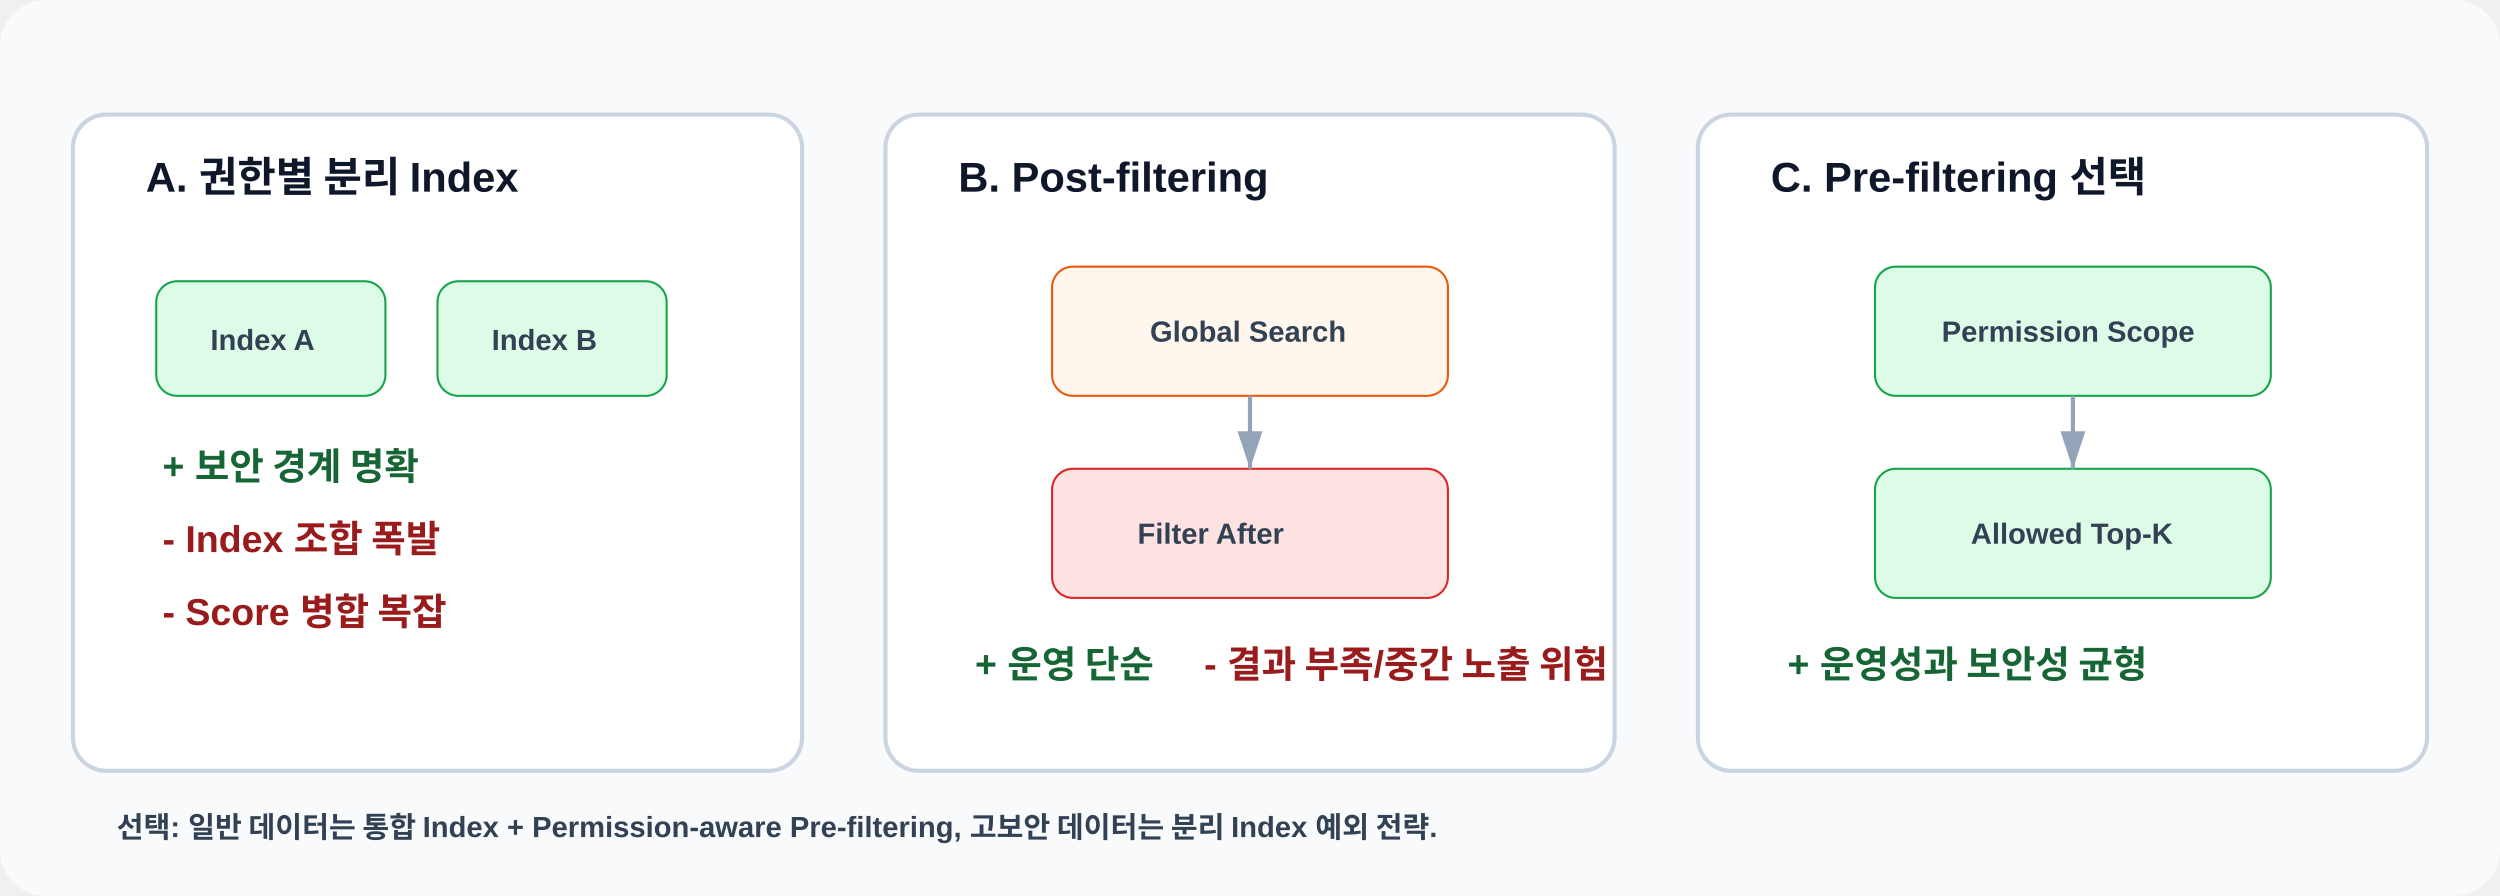
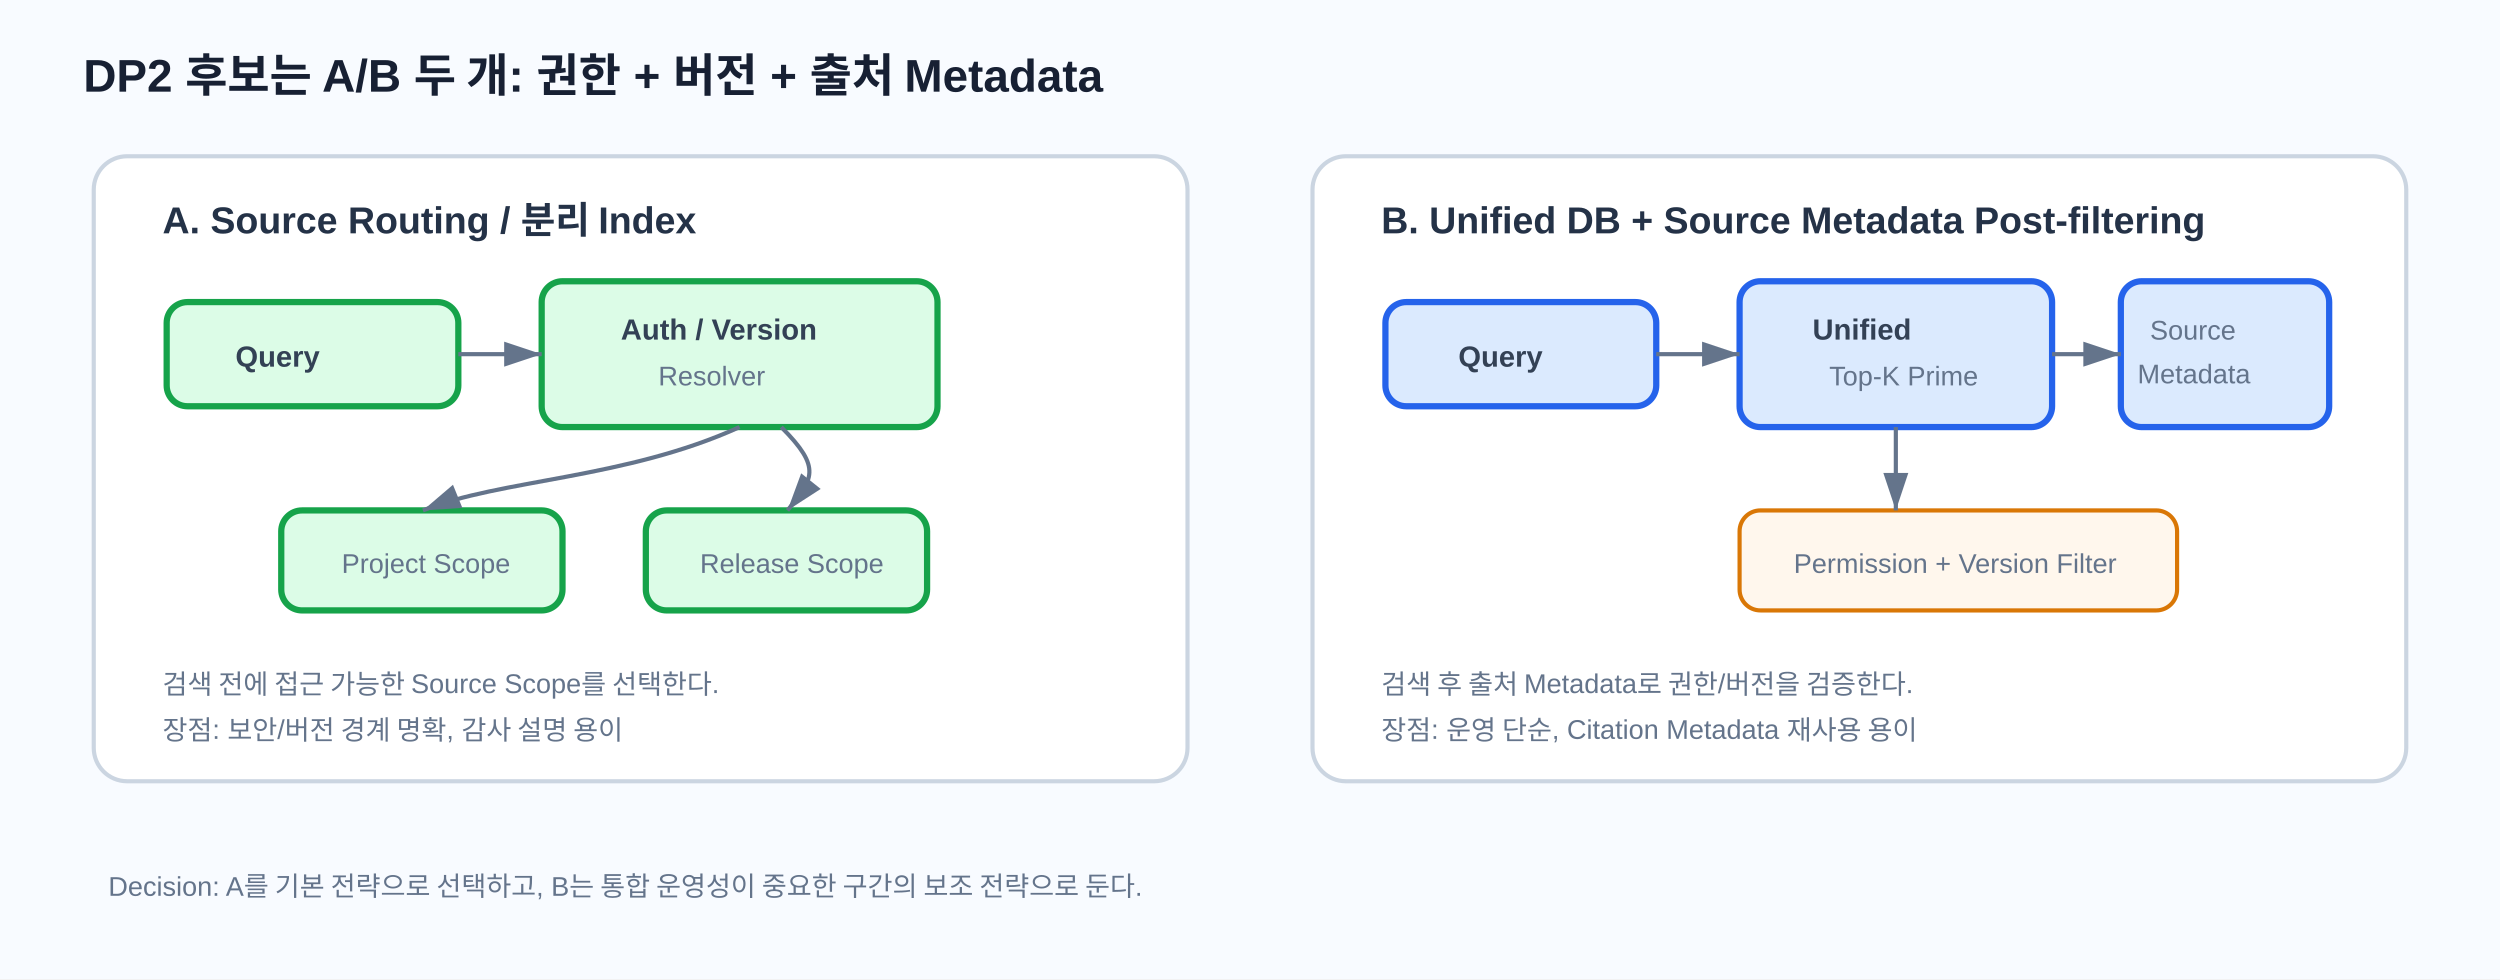
- <svg xmlns="http://www.w3.org/2000/svg" width="1200" height="430" viewBox="0 0 1200 430" role="img" aria-labelledby="title desc">
+ <svg xmlns="http://www.w3.org/2000/svg" width="1200" height="470" viewBox="0 0 1200 470" role="img" aria-labelledby="title desc">
+   <style>
+     .bg{fill:#f8fbff}.panel{fill:#fff;stroke:#cbd5e1;stroke-width:2}.a{fill:#dcfce7;stroke:#16a34a;stroke-width:3}.b{fill:#dbeafe;stroke:#2563eb;stroke-width:3}.warn{fill:#fff7ed;stroke:#d97706;stroke-width:2}
+     .t{font:700 22px Arial,sans-serif;fill:#172033}.h{font:700 18px Arial,sans-serif;fill:#243247}.s{font:600 14px Arial,sans-serif;fill:#334155}.small{font:13px Arial,sans-serif;fill:#64748b}.line{stroke:#64748b;stroke-width:2;fill:none;marker-end:url(#arrow)}
+   </style>
  <defs>
-     <style>.bg{fill:#f8fafc}.panel{fill:#fff;stroke:#cbd5e1;stroke-width:2}.good{fill:#dcfce7;stroke:#16a34a}.warn{fill:#fff7ed;stroke:#ea580c}.bad{fill:#fee2e2;stroke:#dc2626}.t{font:700 20px Arial,'Noto Sans KR',sans-serif;fill:#0f172a}.s{font:600 14px Arial,'Noto Sans KR',sans-serif;fill:#334155}.x{font:700 18px Arial,'Noto Sans KR',sans-serif;fill:#991b1b}.ok{font:700 18px Arial,'Noto Sans KR',sans-serif;fill:#166534}.line{stroke:#94a3b8;stroke-width:2;fill:none;marker-end:url(#a)}</style>
-     <marker id="a" markerWidth="10" markerHeight="10" refX="9" refY="3" orient="auto">
-       <path d="M0,0 L0,6 L9,3 z" fill="#94a3b8" />
+     <marker id="arrow" markerWidth="10" markerHeight="10" refX="9" refY="3" orient="auto">
+       <path d="M0,0 L0,6 L9,3 z" fill="#64748b" />
    </marker>
  </defs>
-   <rect class="bg" width="1200" height="430" rx="22" />
-   <rect class="panel" x="35" y="55" width="350" height="315" rx="16" />
-   <text class="t" x="70" y="92">A. 권한별 분리 Index</text>
-   <rect class="good" x="75" y="135" width="110" height="55" rx="10" />
-   <text class="s" x="101" y="168">Index A</text>
-   <rect class="good" x="210" y="135" width="110" height="55" rx="10" />
-   <text class="s" x="236" y="168">Index B</text>
-   <text class="ok" x="78" y="230">+ 보안 경계 명확</text>
-   <text class="x" x="78" y="265">- Index 조합 폭발</text>
-   <text class="x" x="78" y="300">- Score 병합 복잡</text>
-   <rect class="panel" x="425" y="55" width="350" height="315" rx="16" />
-   <text class="t" x="460" y="92">B. Post-filtering</text>
-   <rect class="warn" x="505" y="128" width="190" height="62" rx="10" />
-   <text class="s" x="552" y="164">Global Search</text>
-   <rect class="bad" x="505" y="225" width="190" height="62" rx="10" />
-   <text class="s" x="546" y="261">Filter After</text>
-   <path class="line" d="M600 190 L600 225" />
-   <text class="ok" x="468" y="325">+ 운영 단순</text>
-   <text class="x" x="578" y="325">- 결과 부족/중간 노출 위험</text>
-   <rect class="panel" x="815" y="55" width="350" height="315" rx="16" />
-   <text class="t" x="850" y="92">C. Pre-filtering 선택</text>
-   <rect class="good" x="900" y="128" width="190" height="62" rx="10" />
-   <text class="s" x="932" y="164">Permission Scope</text>
-   <rect class="good" x="900" y="225" width="190" height="62" rx="10" />
-   <text class="s" x="946" y="261">Allowed Top-K</text>
-   <path class="line" d="M995 190 L995 225" />
-   <text class="ok" x="858" y="325">+ 운영성과 보안성 균형</text>
-   <text class="s" x="56" y="402">선택: 일반 데이터는 통합 Index + Permission-aware Pre-filtering, 고보안 데이터는 분리 Index 예외 전략.</text>
+   <rect class="bg" width="1200" height="470" />
+   <text class="t" x="40" y="44">DP2 후보는 A/B 두 개: 권한 + 버전 + 출처 Metadata</text>
+   <rect class="panel" x="45" y="75" width="525" height="300" rx="16" />
+   <text class="h" x="78" y="112">A. Source Routing / 분리 Index</text>
+   <rect class="a" x="80" y="145" width="140" height="50" rx="10" />
+   <text class="s" x="113" y="176">Query</text>
+   <rect class="a" x="260" y="135" width="190" height="70" rx="10" />
+   <text class="s" x="298" y="163">Auth / Version</text>
+   <text class="small" x="316" y="185">Resolver</text>
+   <rect class="a" x="135" y="245" width="135" height="48" rx="10" />
+   <text class="small" x="164" y="275">Project Scope</text>
+   <rect class="a" x="310" y="245" width="135" height="48" rx="10" />
+   <text class="small" x="336" y="275">Release Scope</text>
+   <path class="line" d="M220 170 H260" />
+   <path class="line" d="M355 205 C300 230 240 230 203 245" />
+   <path class="line" d="M375 205 C395 225 390 230 378 245" />
+   <text class="small" x="78" y="333">검색 전에 접근 가능한 Source Scope를 선택한다.</text>
+   <text class="small" x="78" y="355">장점: 보안/버전 경계 명확, 감사 설명 용이</text>
+   <rect class="panel" x="630" y="75" width="525" height="300" rx="16" />
+   <text class="h" x="663" y="112">B. Unified DB + Source Metadata Post-filtering</text>
+   <rect class="b" x="665" y="145" width="130" height="50" rx="10" />
+   <text class="s" x="700" y="176">Query</text>
+   <rect class="b" x="835" y="135" width="150" height="70" rx="10" />
+   <text class="s" x="870" y="163">Unified</text>
+   <text class="small" x="878" y="185">Top-K Prime</text>
+   <rect class="b" x="1018" y="135" width="100" height="70" rx="10" />
+   <text class="small" x="1032" y="163">Source</text>
+   <text class="small" x="1026" y="184">Metadata</text>
+   <rect class="warn" x="835" y="245" width="210" height="48" rx="10" />
+   <text class="small" x="861" y="275">Permission + Version Filter</text>
+   <path class="line" d="M795 170 H835" />
+   <path class="line" d="M985 170 H1018" />
+   <path class="line" d="M910 205 V245" />
+   <text class="small" x="663" y="333">검색 후 출처 Metadata로 권한/버전을 검증한다.</text>
+   <text class="small" x="663" y="355">장점: 운영 단순, Citation Metadata 재사용 용이</text>
+   <text class="small" x="52" y="430">Decision: A를 기본 전략으로 선택하고, B는 통합 운영성이 중요한 구간의 보조 전략으로 둔다.</text>
</svg>
